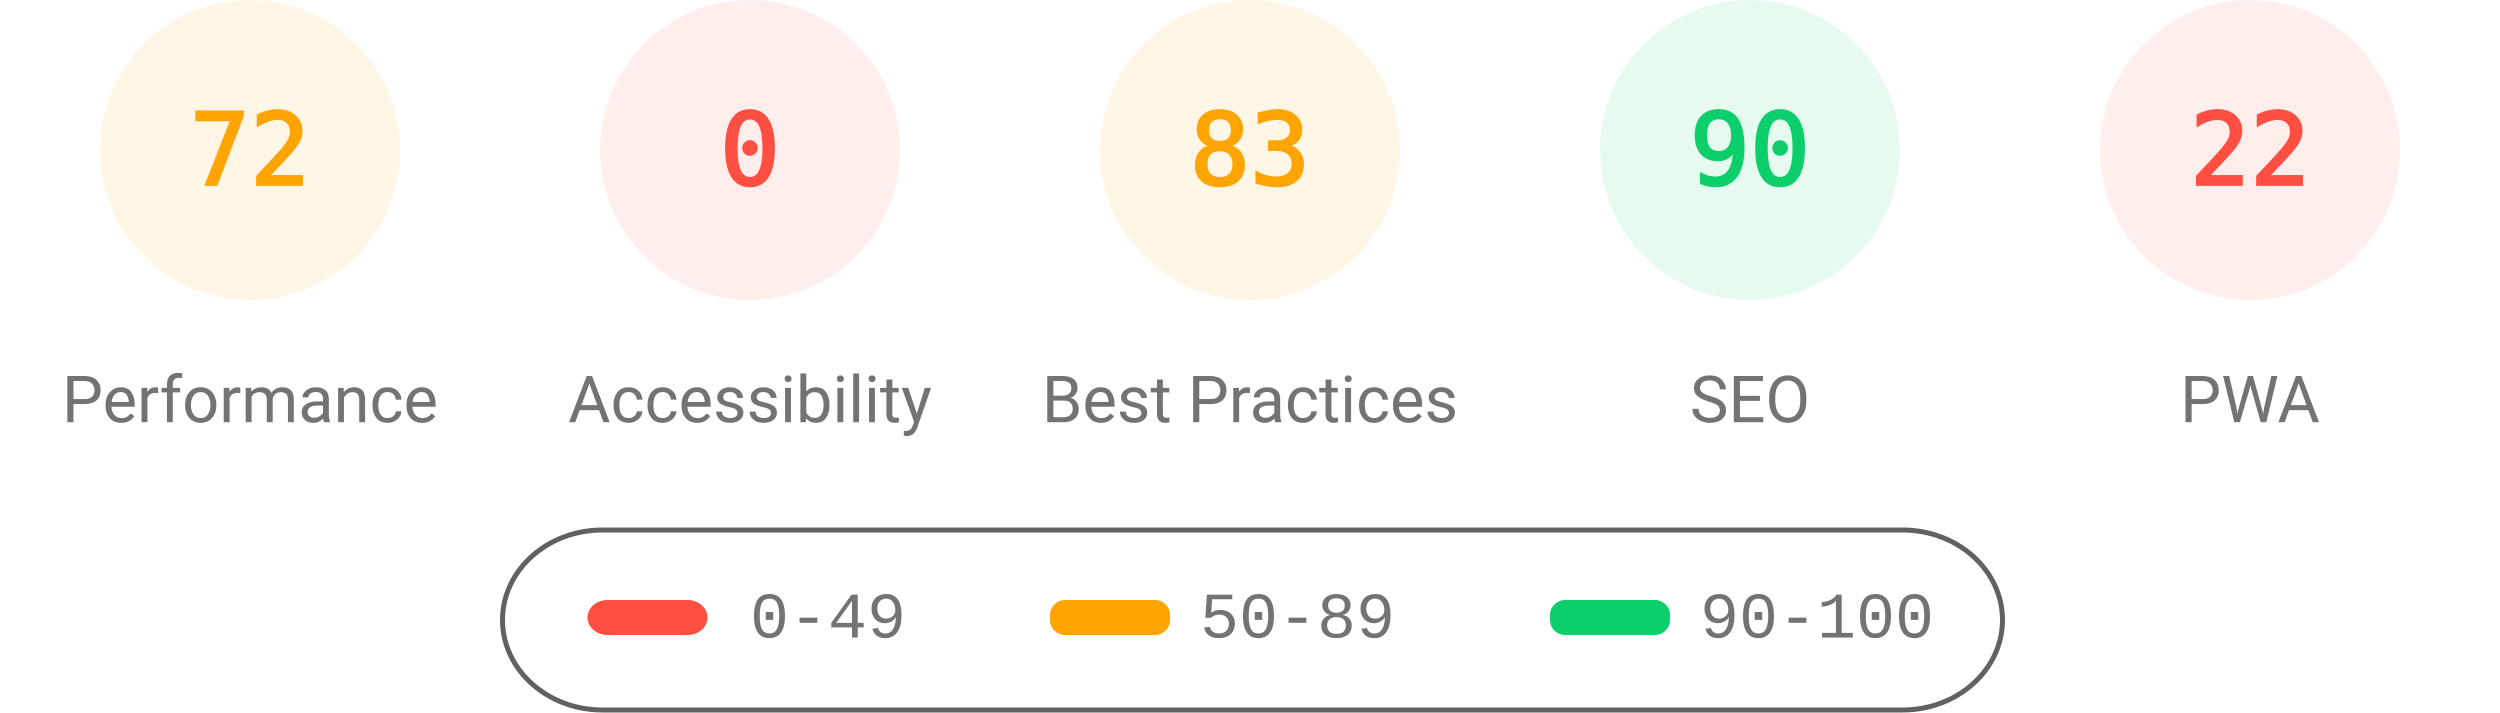
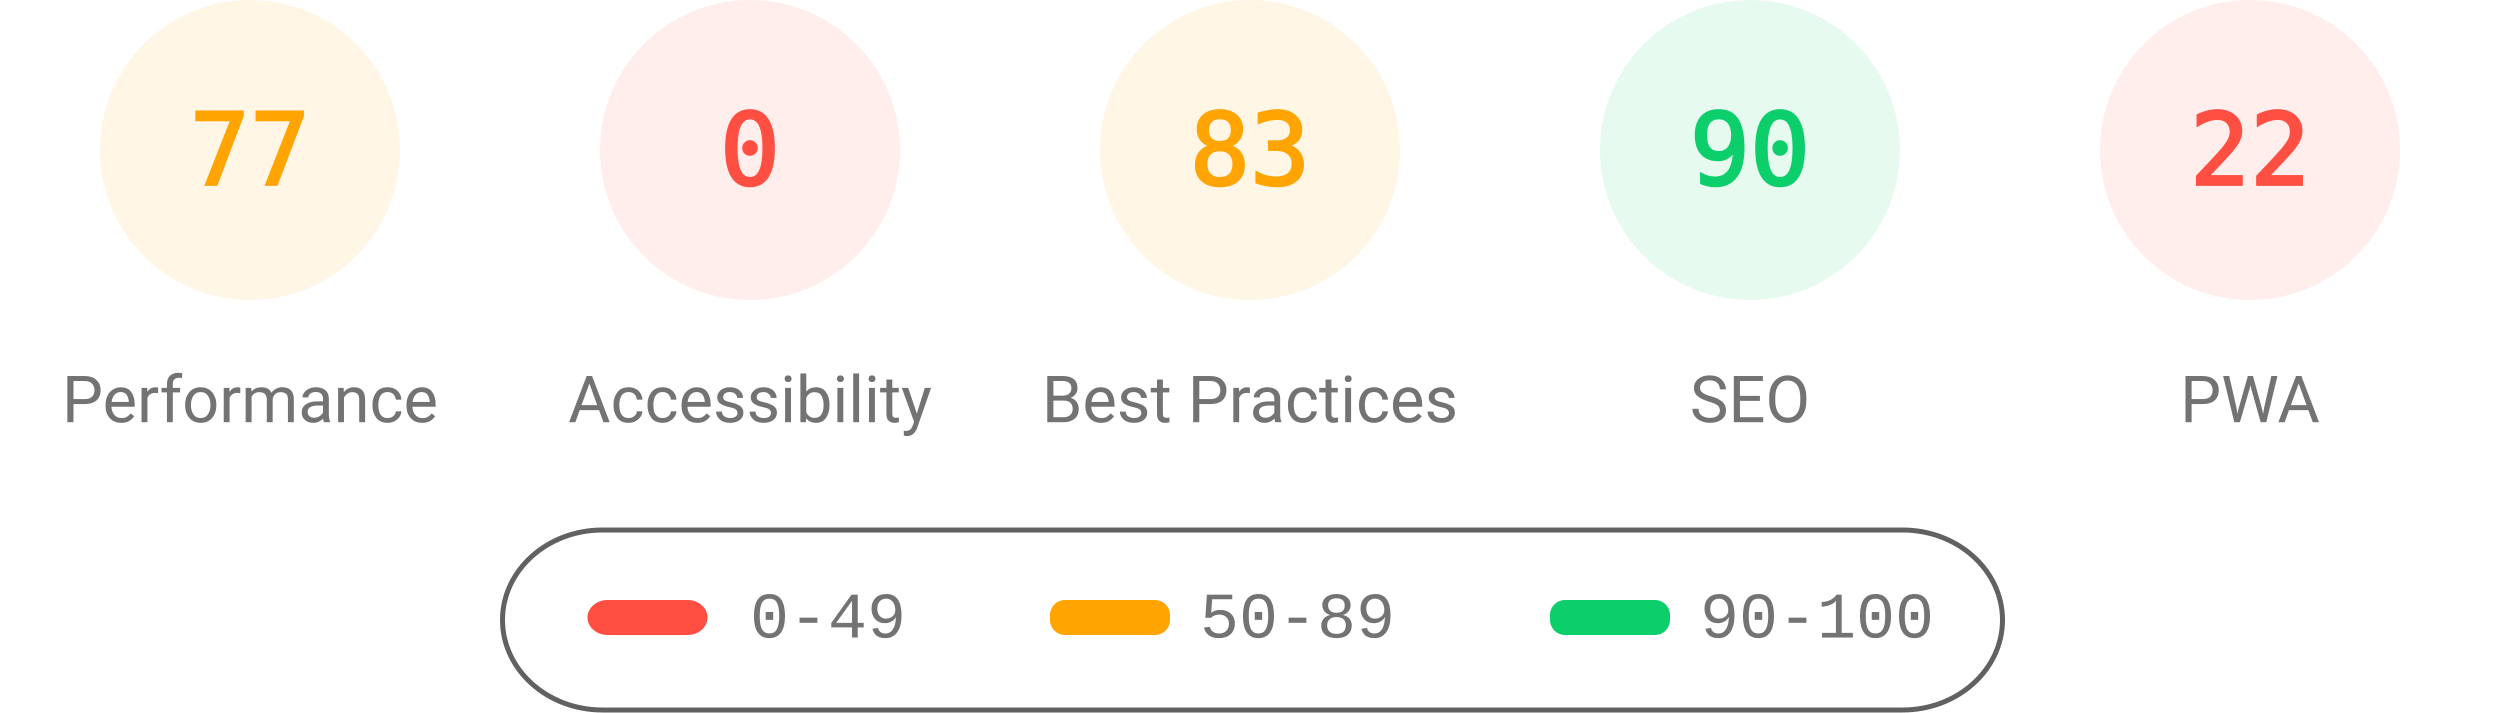
<svg xmlns="http://www.w3.org/2000/svg" fill="none" width="1000" height="285">
  <style>.gauge-base{opacity:.1}.gauge-arc{fill:none;animation-delay:250ms;stroke-linecap:round;transform:rotate(-90deg);transform-origin:100px 60px;animation:load-gauge 1s ease forwards}.guage-text{font-size:40px;font-family:monospace;text-align:center}.guage-red{color:#ff4e42;fill:#ff4e42;stroke:#ff4e42}.guage-orange{color:#ffa400;fill:#ffa400;stroke:#ffa400}.guage-green{color:#0cce6b;fill:#0cce6b;stroke:#0cce6b}.guage-undefined{color:#5c5c5c;fill:#5c5c5c;stroke:#5c5c5c}.guage-title{color:#737373;fill:#737373;stroke:none;font-size:26px;line-height:26px;font-family:Roboto,Halvetica,Arial,sans-serif}@keyframes load-gauge{from{stroke-dasharray:0 352.858}}</style>
  <svg class="guage-div guage-perf guage-orange" viewBox="0 0 200 200" width="200" height="200">
    <circle class="gauge-base" r="56" cx="100" cy="60" stroke-width="8" />
-     <circle class="gauge-arc guage-arc-1" r="56" cx="100" cy="60" stroke-width="8" style="stroke-dasharray:253.338,351.858" />
-     <text class="guage-text" x="100" y="60" alignment-baseline="central" dominant-baseline="central" text-anchor="middle">72</text>
+     <circle class="gauge-arc guage-arc-1" r="56" cx="100" cy="60" stroke-width="8" style="stroke-dasharray:270.931,351.858" />
+     <text class="guage-text" x="100" y="60" alignment-baseline="central" dominant-baseline="central" text-anchor="middle">77</text>
    <text class="guage-title" x="100" y="160" alignment-baseline="central" dominant-baseline="central" text-anchor="middle">Performance</text>
  </svg>
  <svg class="guage-div guage-acc guage-red" viewBox="0 0 200 200" width="200" height="200" x="200">
    <circle class="gauge-base" r="56" cx="100" cy="60" stroke-width="8" />
    <circle class="gauge-arc guage-arc-2" r="56" cx="100" cy="60" stroke-width="8" style="stroke-dasharray:0,351.858" />
    <text class="guage-text" x="100" y="60" alignment-baseline="central" dominant-baseline="central" text-anchor="middle">0</text>
    <text class="guage-title" x="100" y="160" alignment-baseline="central" dominant-baseline="central" text-anchor="middle">Accessibility</text>
  </svg>
  <svg class="guage-div guage-best guage-orange" viewBox="0 0 200 200" width="200" height="200" x="400">
    <circle class="gauge-base" r="56" cx="100" cy="60" stroke-width="8" />
    <circle class="gauge-arc guage-arc-3" r="56" cx="100" cy="60" stroke-width="8" style="stroke-dasharray:292.042,351.858" />
    <text class="guage-text" x="100" y="60" alignment-baseline="central" dominant-baseline="central" text-anchor="middle">83</text>
    <text class="guage-title" x="100" y="160" alignment-baseline="central" dominant-baseline="central" text-anchor="middle">Best Practices</text>
  </svg>
  <svg class="guage-div guage-seo guage-green" viewBox="0 0 200 200" width="200" height="200" x="600">
    <circle class="gauge-base" r="56" cx="100" cy="60" stroke-width="8" />
    <circle class="gauge-arc guage-arc-4" r="56" cx="100" cy="60" stroke-width="8" style="stroke-dasharray:316.672,351.858" />
    <text class="guage-text" x="100" y="60" alignment-baseline="central" dominant-baseline="central" text-anchor="middle">90</text>
    <text class="guage-title" x="100" y="160" alignment-baseline="central" dominant-baseline="central" text-anchor="middle">SEO</text>
  </svg>
  <svg class="guage-div guage-pwa guage-red" viewBox="0 0 200 200" width="200" height="200" x="800">
    <circle class="gauge-base" r="56" cx="100" cy="60" stroke-width="8" />
    <circle class="gauge-arc guage-arc-4" r="56" cx="100" cy="60" stroke-width="8" style="stroke-dasharray:77.409,351.858" />
    <text class="guage-text" x="100" y="60" alignment-baseline="central" dominant-baseline="central" text-anchor="middle">22</text>
    <text class="guage-title" x="100" y="160" alignment-baseline="central" dominant-baseline="central" text-anchor="middle">PWA</text>
  </svg>
  <svg width="604" height="76" x="200" y="210">
    <path fill="none" id="canvas_background" d="M-1-1h604v80H-1z" />
    <rect fill-opacity="0" stroke="#616161" stroke-width="2" rx="40" id="svg_2" height="72" width="600" y="2" x="1" fill="#000" />
    <rect stroke="#000" rx="8" id="svg_3" height="14" width="48" y="30" x="35" stroke-opacity="null" stroke-width="0" fill="#ff4e42" />
    <rect stroke="#000" rx="6" id="svg_4" height="14" width="48" y="30" x="220" stroke-opacity="null" stroke-width="0" fill="#ffa400" />
    <rect stroke="#000" rx="6" id="svg_5" height="14" width="48" y="30" x="420" stroke-opacity="null" stroke-width="0" fill="#0cce6b" />
    <text xml:space="preserve" text-anchor="start" font-family="'Courier New', Courier, monospace" font-size="26" id="svg_6" y="45" x="100" stroke-opacity="null" stroke-width="0" stroke="#000" fill="#737373">0-49</text>
    <text xml:space="preserve" text-anchor="start" font-family="'Courier New', Courier, monospace" font-size="26" id="svg_7" y="45" x="280" stroke-opacity="null" stroke-width="0" stroke="#000" fill="#737373">50-89</text>
    <text xml:space="preserve" text-anchor="start" font-family="'Courier New', Courier, monospace" font-size="26" id="svg_8" y="45" x="480" stroke-opacity="null" stroke-width="0" stroke="#000" fill="#737373">90-100</text>
  </svg>
</svg>
